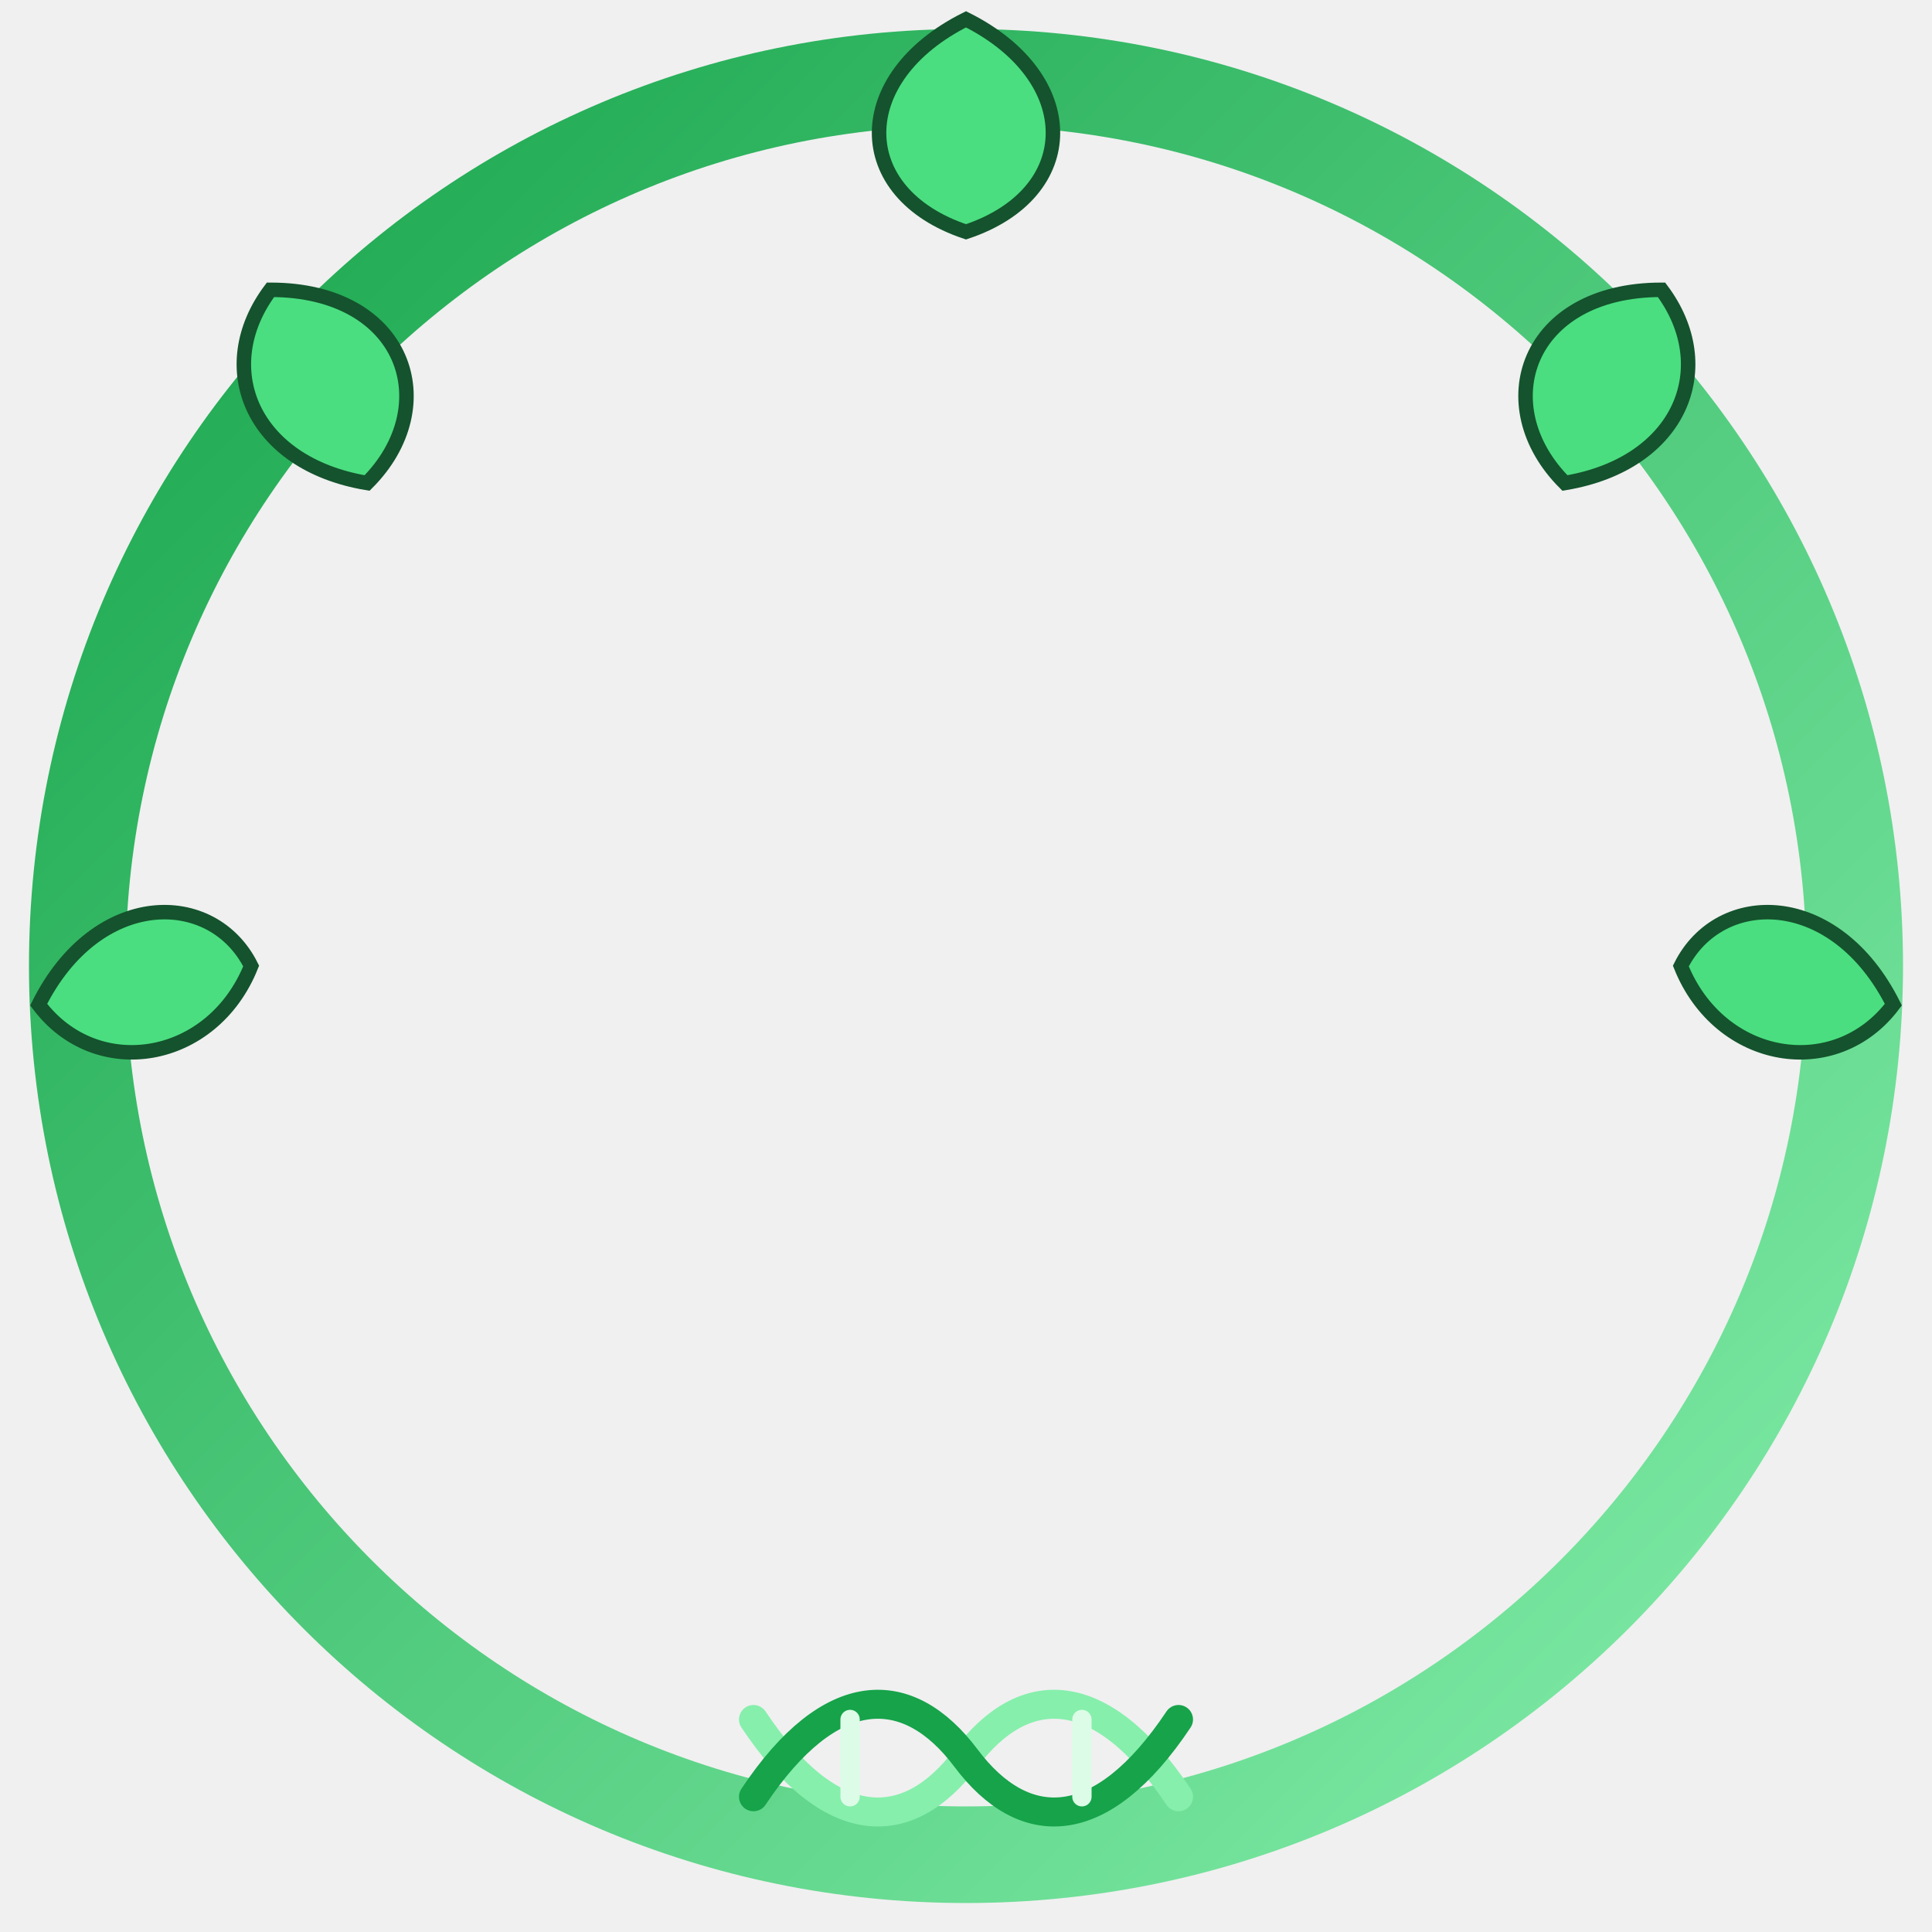
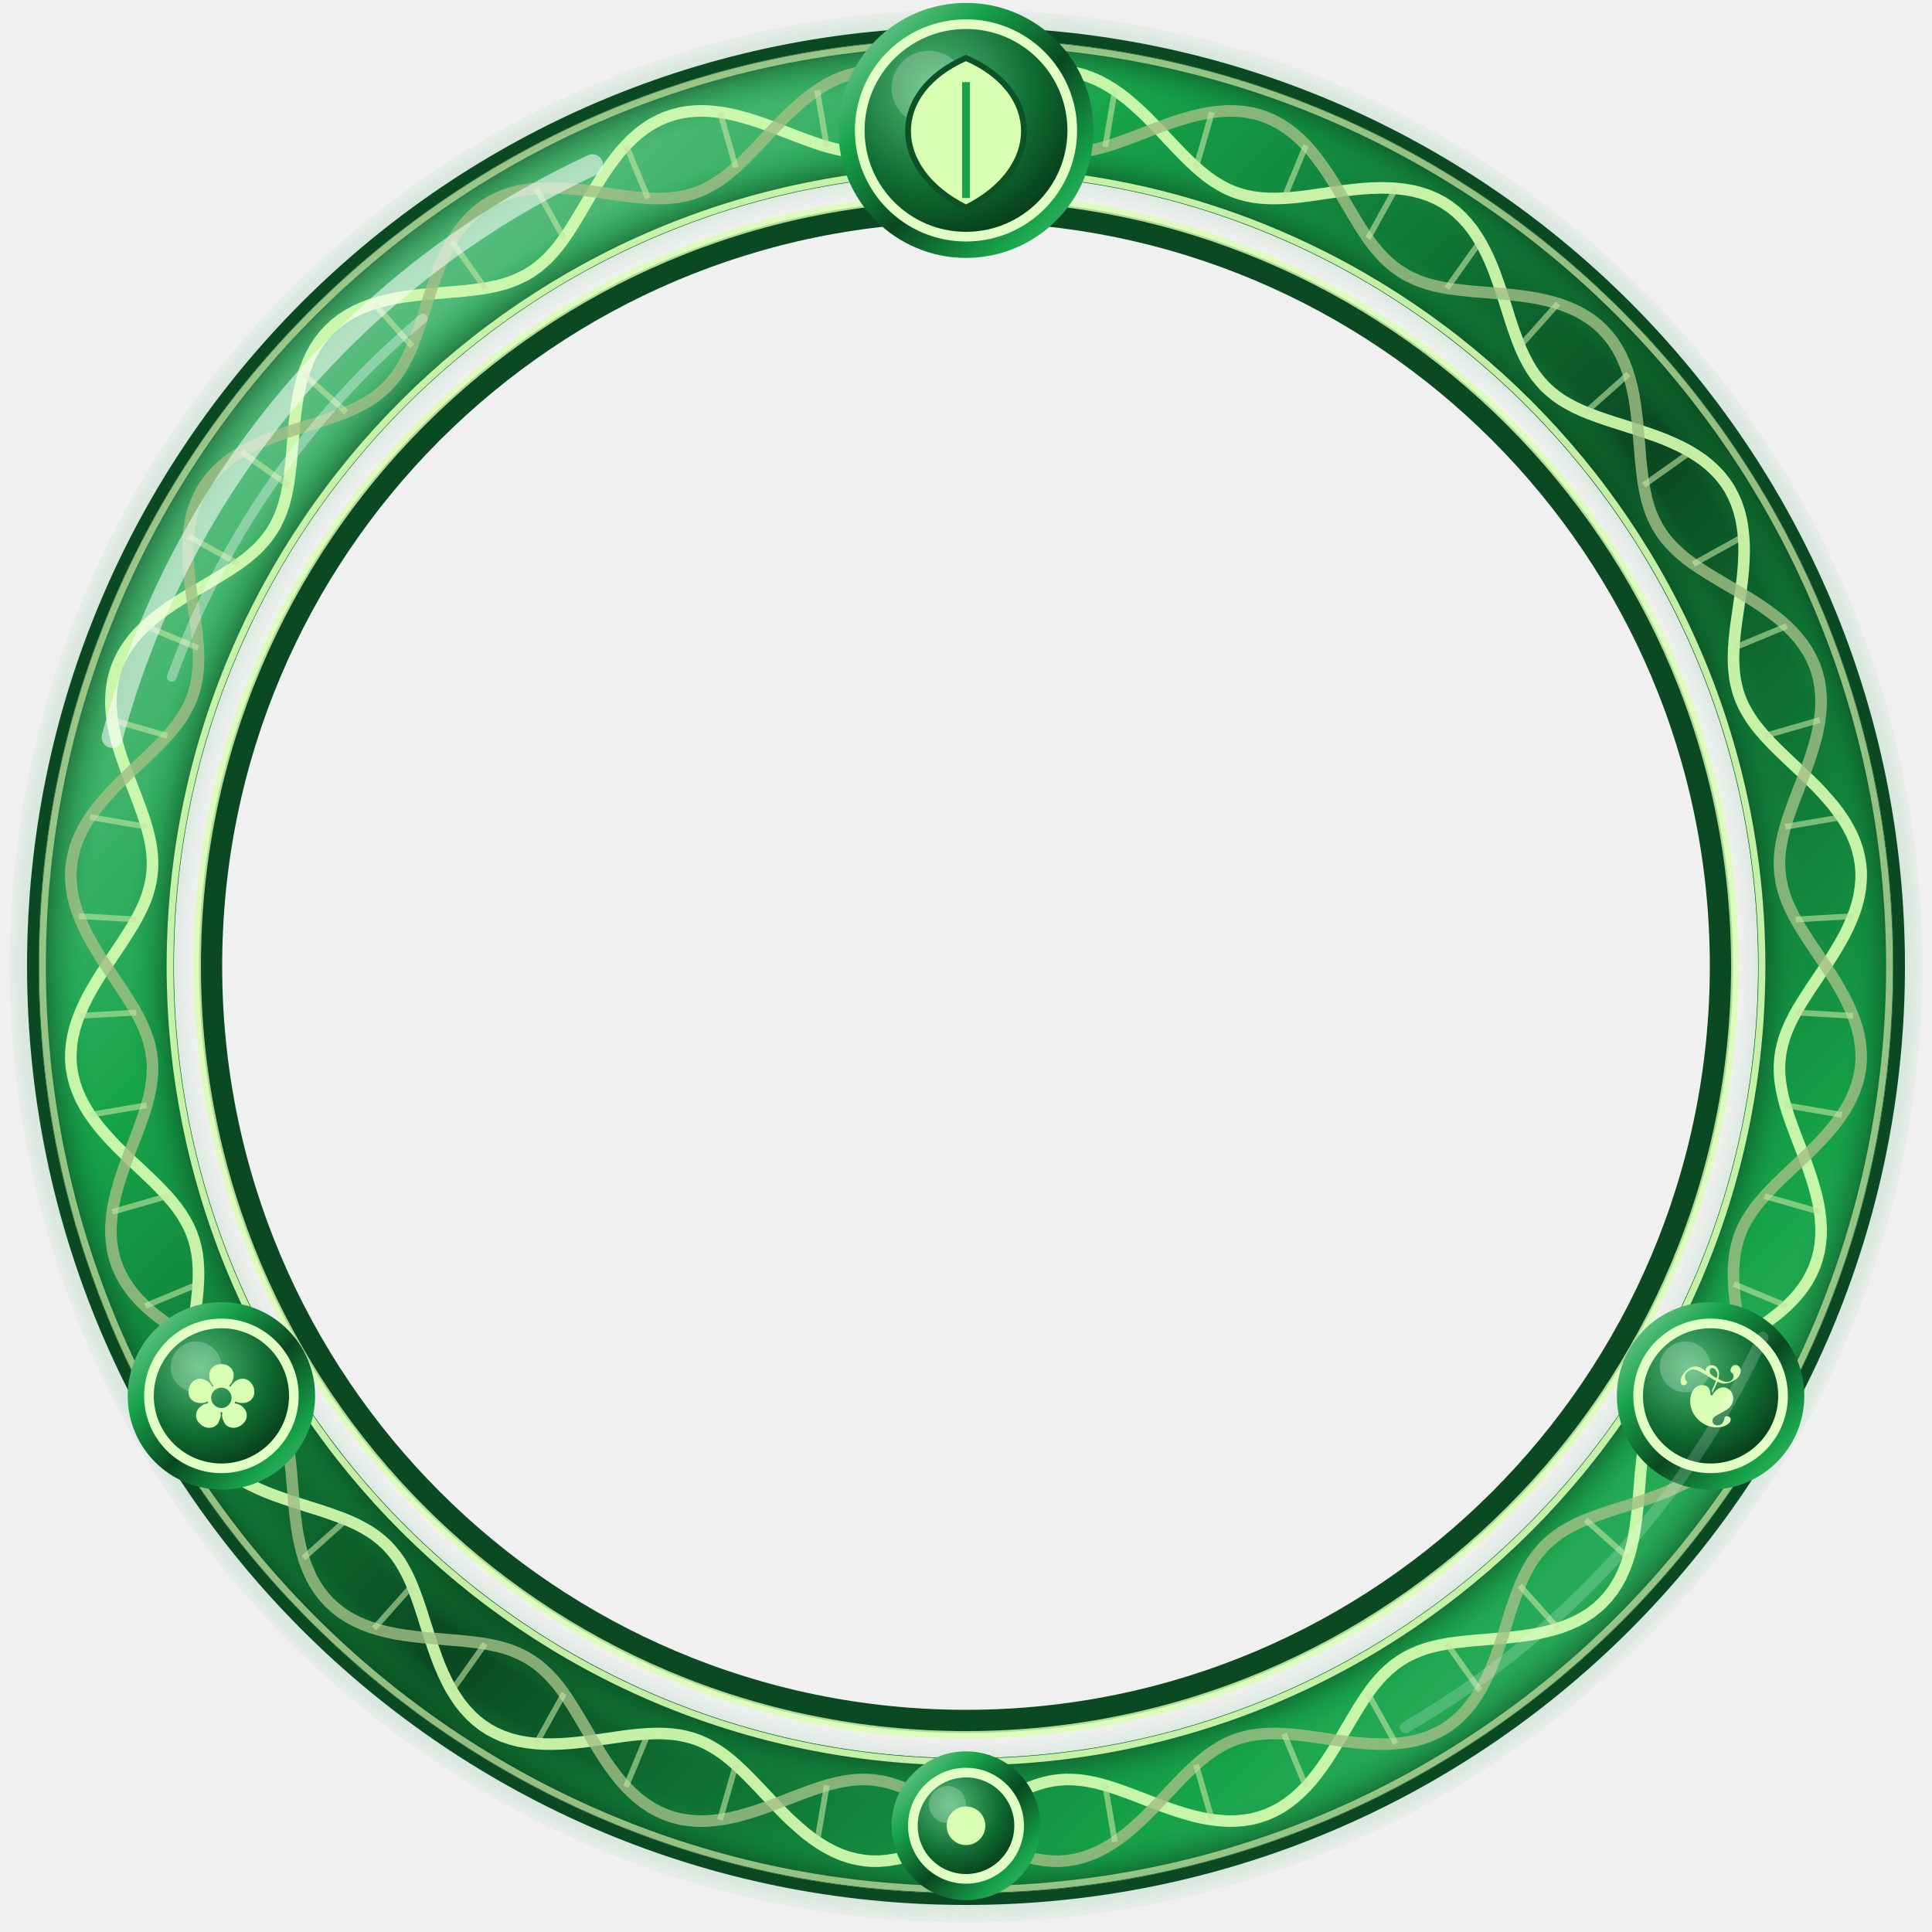
<svg xmlns="http://www.w3.org/2000/svg" viewBox="0 0 200 200" width="200" height="200">
  <defs>
-     <linearGradient id="anilloVitalia" x1="0%" y1="0%" x2="100%" y2="100%">
-       <stop offset="0%" stop-color="#16A34A" />
-       <stop offset="100%" stop-color="#86EFAC" />
+     <linearGradient id="m-vitalia-metal" x1="0" y1="0" x2="1" y2="1">
+       <stop offset="0" stop-color="#96d6ae" />
+       <stop offset="0.3" stop-color="#16A34A" />
+       <stop offset="0.55" stop-color="#0a4921" />
+       <stop offset="0.8" stop-color="#16A34A" />
+       <stop offset="1" stop-color="#5cbf80" />
    </linearGradient>
+     <radialGradient id="m-vitalia-bisel" gradientUnits="userSpaceOnUse" cx="100" cy="100" r="100">
+       <stop offset="0.82" stop-color="#0a4921" />
+       <stop offset="0.87" stop-color="#16A34A" stop-opacity="0" />
+       <stop offset="0.91" stop-color="#16A34A" stop-opacity="0" />
+       <stop offset="0.96" stop-color="#0a4921" />
+     </radialGradient>
+     <radialGradient id="m-vitalia-halo" gradientUnits="userSpaceOnUse" cx="100" cy="100" r="100">
+       <stop offset="0.8" stop-color="#16A34A" stop-opacity="0" />
+       <stop offset="0.9" stop-color="#45b56e" stop-opacity="0.45" />
+       <stop offset="1" stop-color="#16A34A" stop-opacity="0" />
+     </radialGradient>
+     <radialGradient id="m-vitalia-gema" cx="0.35" cy="0.3" r="0.8">
+       <stop offset="0" stop-color="#50ba77" />
+       <stop offset="0.6" stop-color="#0e6a30" />
+       <stop offset="1" stop-color="#073116" />
+     </radialGradient>
  </defs>
-   <circle cx="100" cy="100" r="92" fill="none" stroke="url(#anilloVitalia)" stroke-width="10" />
-   <g fill="#4ADE80" stroke="#14532D" stroke-width="1.5">
-     <path d="M100 2 C112 8 112 20 100 24 C88 20 88 8 100 2 Z" />
-     <path d="M28 30 C42 30 46 42 38 50 C26 48 22 38 28 30 Z" />
-     <path d="M172 30 C158 30 154 42 162 50 C174 48 178 38 172 30 Z" />
-     <path d="M4 104 C10 92 22 92 26 100 C22 110 10 112 4 104 Z" />
-     <path d="M196 104 C190 92 178 92 174 100 C178 110 190 112 196 104 Z" />
+   <circle cx="100" cy="100" r="99" fill="url(#m-vitalia-halo)" />
+   <circle cx="100" cy="100" r="78.2" fill="none" stroke="#0a4921" stroke-width="2.4" />
+   <circle cx="100" cy="100" r="79.6" fill="none" stroke="#D9FFB3" stroke-width="0.8" opacity="0.8" />
+   <circle cx="100" cy="100" r="89" fill="none" stroke="url(#m-vitalia-metal)" stroke-width="14" />
+   <circle cx="100" cy="100" r="89" fill="none" stroke="url(#m-vitalia-bisel)" stroke-width="14" opacity="0.7" />
+   <circle cx="100" cy="100" r="82.4" fill="none" stroke="#D9FFB3" stroke-width="0.7" opacity="0.9" />
+   <circle cx="100" cy="100" r="95.6" fill="none" stroke="#b8d998" stroke-width="0.7" opacity="0.8" />
+   <circle cx="100" cy="100" r="96.6" fill="none" stroke="#0a4921" stroke-width="1.2" />
+   <path d="M100 11 L100.78 10.49 L101.57 10 L102.37 9.53 L103.17 9.08 L103.99 8.68 L104.8 8.32 L105.63 8 L106.45 7.74 L107.28 7.54 L108.1 7.41 L108.92 7.34 L109.74 7.33 L110.55 7.4 L111.35 7.54 L112.15 7.74 L112.93 8.01 L113.7 8.34 L114.45 8.74 L115.2 9.19 L115.92 9.69 L116.64 10.24 L117.33 10.83 L118.02 11.45 L118.69 12.09 L119.34 12.75 L119.99 13.42 L120.62 14.1 L121.25 14.77 L121.87 15.42 L122.49 16.06 L123.11 16.67 L123.73 17.25 L124.35 17.79 L124.98 18.3 L125.62 18.75 L126.27 19.15 L126.93 19.51 L127.61 19.81 L128.31 20.06 L129.03 20.25 L129.76 20.4 L130.52 20.49 L131.3 20.54 L132.1 20.55 L132.92 20.52 L133.76 20.46 L134.63 20.37 L135.5 20.26 L136.4 20.13 L137.3 20 L138.22 19.87 L139.14 19.74 L140.07 19.63 L140.99 19.54 L141.92 19.48 L142.83 19.45 L143.73 19.46 L144.61 19.52 L145.48 19.62 L146.32 19.77 L147.13 19.98 L147.92 20.25 L148.67 20.58 L149.39 20.96 L150.07 21.41 L150.71 21.91 L151.31 22.47 L151.88 23.09 L152.41 23.75 L152.89 24.46 L153.35 25.21 L153.76 26 L154.15 26.82 L154.51 27.66 L154.84 28.53 L155.15 29.41 L155.45 30.29 L155.73 31.18 L156.01 32.05 L156.28 32.92 L156.56 33.77 L156.85 34.6 L157.15 35.41 L157.46 36.18 L157.8 36.92 L158.17 37.62 L158.56 38.29 L158.99 38.91 L159.46 39.49 L159.96 40.04 L160.51 40.54 L161.09 41.01 L161.71 41.44 L162.38 41.83 L163.08 42.2 L163.82 42.54 L164.59 42.85 L165.4 43.15 L166.23 43.44 L167.08 43.72 L167.95 43.99 L168.82 44.27 L169.71 44.55 L170.59 44.85 L171.47 45.16 L172.34 45.49 L173.18 45.85 L174 46.24 L174.79 46.65 L175.54 47.11 L176.25 47.59 L176.91 48.12 L177.53 48.69 L178.09 49.29 L178.59 49.93 L179.04 50.61 L179.42 51.33 L179.75 52.08 L180.02 52.87 L180.23 53.68 L180.38 54.52 L180.48 55.39 L180.54 56.27 L180.55 57.17 L180.52 58.08 L180.46 59.01 L180.37 59.93 L180.26 60.86 L180.13 61.78 L180 62.7 L179.87 63.6 L179.74 64.5 L179.63 65.37 L179.54 66.24 L179.48 67.08 L179.45 67.9 L179.46 68.7 L179.51 69.48 L179.6 70.24 L179.75 70.97 L179.94 71.69 L180.19 72.39 L180.49 73.07 L180.85 73.73 L181.25 74.38 L181.7 75.02 L182.21 75.65 L182.75 76.27 L183.33 76.89 L183.94 77.51 L184.58 78.13 L185.23 78.75 L185.9 79.38 L186.58 80.01 L187.25 80.66 L187.91 81.31 L188.55 81.98 L189.17 82.67 L189.76 83.36 L190.31 84.08 L190.81 84.8 L191.26 85.55 L191.66 86.3 L191.99 87.07 L192.26 87.85 L192.46 88.65 L192.6 89.45 L192.67 90.26 L192.66 91.08 L192.59 91.9 L192.46 92.72 L192.26 93.55 L192 94.37 L191.68 95.2 L191.32 96.01 L190.92 96.83 L190.47 97.63 L190 98.43 L189.51 99.22 L189 100 L188.48 100.77 L187.97 101.54 L187.46 102.29 L186.98 103.04 L186.51 103.78 L186.07 104.51 L185.67 105.24 L185.31 105.97 L184.99 106.69 L184.73 107.41 L184.52 108.14 L184.36 108.87 L184.26 109.6 L184.21 110.34 L184.22 111.09 L184.28 111.84 L184.39 112.61 L184.55 113.39 L184.75 114.18 L184.99 114.99 L185.26 115.8 L185.56 116.63 L185.87 117.47 L186.2 118.32 L186.53 119.18 L186.86 120.05 L187.18 120.93 L187.48 121.81 L187.75 122.69 L188 123.58 L188.2 124.46 L188.36 125.34 L188.46 126.2 L188.52 127.06 L188.51 127.91 L188.44 128.74 L188.31 129.55 L188.11 130.34 L187.85 131.11 L187.52 131.85 L187.13 132.58 L186.67 133.27 L186.16 133.94 L185.59 134.58 L184.97 135.2 L184.31 135.79 L183.6 136.35 L182.87 136.89 L182.1 137.42 L181.32 137.92 L180.53 138.41 L179.73 138.89 L178.93 139.35 L178.14 139.82 L177.37 140.28 L176.62 140.74 L175.89 141.21 L175.2 141.68 L174.54 142.17 L173.93 142.68 L173.35 143.21 L172.83 143.76 L172.35 144.33 L171.92 144.94 L171.53 145.57 L171.2 146.24 L170.9 146.93 L170.65 147.66 L170.44 148.42 L170.27 149.2 L170.12 150.02 L170.01 150.86 L169.91 151.73 L169.82 152.61 L169.75 153.52 L169.67 154.43 L169.59 155.36 L169.51 156.29 L169.4 157.21 L169.28 158.13 L169.13 159.04 L168.94 159.93 L168.72 160.8 L168.46 161.64 L168.15 162.45 L167.8 163.23 L167.4 163.96 L166.95 164.66 L166.45 165.3 L165.9 165.9 L165.3 166.45 L164.66 166.95 L163.96 167.4 L163.23 167.8 L162.45 168.15 L161.64 168.46 L160.8 168.72 L159.93 168.94 L159.04 169.13 L158.13 169.28 L157.21 169.4 L156.29 169.51 L155.36 169.59 L154.43 169.67 L153.52 169.75 L152.61 169.82 L151.73 169.91 L150.86 170.01 L150.02 170.12 L149.2 170.27 L148.42 170.44 L147.66 170.65 L146.93 170.9 L146.24 171.2 L145.57 171.53 L144.94 171.92 L144.33 172.35 L143.76 172.83 L143.21 173.35 L142.68 173.93 L142.17 174.54 L141.68 175.2 L141.21 175.89 L140.74 176.62 L140.28 177.37 L139.82 178.14 L139.35 178.93 L138.89 179.73 L138.41 180.53 L137.92 181.32 L137.42 182.1 L136.89 182.87 L136.35 183.6 L135.79 184.31 L135.2 184.97 L134.58 185.59 L133.94 186.16 L133.27 186.67 L132.58 187.13 L131.85 187.52 L131.11 187.85 L130.34 188.11 L129.55 188.31 L128.74 188.44 L127.91 188.51 L127.06 188.52 L126.2 188.46 L125.34 188.36 L124.46 188.2 L123.58 188 L122.69 187.75 L121.81 187.48 L120.93 187.18 L120.05 186.86 L119.18 186.53 L118.32 186.2 L117.47 185.87 L116.63 185.56 L115.8 185.26 L114.99 184.99 L114.18 184.75 L113.39 184.55 L112.61 184.39 L111.84 184.28 L111.09 184.22 L110.34 184.21 L109.6 184.26 L108.87 184.36 L108.14 184.52 L107.41 184.73 L106.69 184.99 L105.97 185.31 L105.24 185.67 L104.51 186.07 L103.78 186.51 L103.04 186.98 L102.29 187.46 L101.54 187.97 L100.77 188.48 L100 189 L99.22 189.51 L98.43 190 L97.63 190.47 L96.83 190.92 L96.01 191.32 L95.2 191.68 L94.37 192 L93.55 192.26 L92.72 192.46 L91.9 192.59 L91.08 192.66 L90.26 192.67 L89.45 192.6 L88.65 192.46 L87.85 192.26 L87.07 191.99 L86.3 191.66 L85.55 191.26 L84.8 190.81 L84.08 190.31 L83.36 189.76 L82.67 189.17 L81.98 188.55 L81.31 187.91 L80.66 187.25 L80.01 186.58 L79.38 185.9 L78.75 185.23 L78.13 184.58 L77.51 183.94 L76.89 183.33 L76.27 182.75 L75.65 182.21 L75.02 181.7 L74.38 181.25 L73.73 180.85 L73.07 180.49 L72.39 180.19 L71.69 179.94 L70.97 179.75 L70.24 179.6 L69.48 179.51 L68.7 179.46 L67.9 179.45 L67.08 179.48 L66.24 179.54 L65.37 179.63 L64.5 179.74 L63.6 179.87 L62.7 180 L61.78 180.13 L60.86 180.26 L59.93 180.37 L59.01 180.46 L58.08 180.52 L57.17 180.55 L56.27 180.54 L55.39 180.48 L54.52 180.38 L53.68 180.23 L52.87 180.02 L52.08 179.75 L51.33 179.42 L50.61 179.04 L49.93 178.59 L49.29 178.09 L48.69 177.53 L48.12 176.91 L47.59 176.25 L47.11 175.54 L46.65 174.79 L46.24 174 L45.85 173.18 L45.49 172.34 L45.16 171.47 L44.85 170.59 L44.55 169.71 L44.27 168.82 L43.99 167.95 L43.72 167.08 L43.44 166.23 L43.15 165.4 L42.85 164.59 L42.54 163.82 L42.2 163.08 L41.83 162.38 L41.44 161.71 L41.01 161.09 L40.54 160.51 L40.04 159.96 L39.49 159.46 L38.91 158.99 L38.29 158.56 L37.62 158.17 L36.92 157.8 L36.18 157.46 L35.41 157.15 L34.6 156.85 L33.77 156.56 L32.92 156.28 L32.05 156.01 L31.18 155.73 L30.29 155.45 L29.41 155.15 L28.53 154.84 L27.66 154.51 L26.82 154.15 L26 153.76 L25.21 153.35 L24.46 152.89 L23.75 152.41 L23.09 151.88 L22.47 151.31 L21.91 150.71 L21.41 150.07 L20.96 149.39 L20.58 148.67 L20.25 147.92 L19.98 147.13 L19.77 146.32 L19.62 145.48 L19.52 144.61 L19.46 143.73 L19.45 142.83 L19.48 141.92 L19.54 140.99 L19.63 140.07 L19.74 139.14 L19.87 138.22 L20 137.3 L20.13 136.4 L20.26 135.5 L20.37 134.63 L20.46 133.76 L20.52 132.92 L20.55 132.1 L20.54 131.3 L20.49 130.52 L20.4 129.76 L20.25 129.03 L20.06 128.31 L19.81 127.61 L19.51 126.93 L19.15 126.27 L18.75 125.62 L18.3 124.98 L17.79 124.35 L17.25 123.73 L16.67 123.11 L16.06 122.49 L15.42 121.87 L14.77 121.25 L14.1 120.62 L13.42 119.99 L12.75 119.34 L12.09 118.69 L11.45 118.02 L10.83 117.33 L10.24 116.64 L9.69 115.92 L9.19 115.2 L8.74 114.45 L8.34 113.7 L8.01 112.93 L7.74 112.15 L7.54 111.35 L7.4 110.55 L7.33 109.74 L7.34 108.92 L7.41 108.1 L7.54 107.28 L7.74 106.45 L8 105.63 L8.32 104.8 L8.68 103.99 L9.08 103.17 L9.53 102.37 L10 101.57 L10.49 100.78 L11 100 L11.52 99.23 L12.03 98.46 L12.54 97.71 L13.02 96.96 L13.49 96.22 L13.93 95.49 L14.33 94.76 L14.69 94.03 L15.01 93.31 L15.27 92.59 L15.48 91.86 L15.64 91.13 L15.74 90.4 L15.79 89.66 L15.78 88.91 L15.72 88.16 L15.61 87.39 L15.45 86.61 L15.25 85.82 L15.01 85.01 L14.74 84.2 L14.44 83.37 L14.13 82.53 L13.8 81.68 L13.47 80.82 L13.14 79.95 L12.82 79.07 L12.52 78.19 L12.25 77.31 L12 76.42 L11.8 75.54 L11.64 74.66 L11.54 73.8 L11.48 72.94 L11.49 72.09 L11.56 71.26 L11.69 70.45 L11.89 69.66 L12.15 68.89 L12.48 68.15 L12.87 67.42 L13.33 66.73 L13.84 66.06 L14.41 65.42 L15.03 64.8 L15.69 64.21 L16.4 63.65 L17.13 63.11 L17.9 62.58 L18.68 62.08 L19.47 61.59 L20.27 61.11 L21.07 60.65 L21.86 60.18 L22.63 59.72 L23.38 59.26 L24.11 58.79 L24.8 58.32 L25.46 57.83 L26.07 57.32 L26.65 56.79 L27.17 56.24 L27.65 55.67 L28.08 55.06 L28.47 54.43 L28.8 53.76 L29.1 53.07 L29.35 52.34 L29.56 51.58 L29.73 50.8 L29.88 49.98 L29.99 49.14 L30.09 48.27 L30.18 47.39 L30.25 46.48 L30.33 45.57 L30.41 44.64 L30.49 43.71 L30.6 42.79 L30.72 41.87 L30.87 40.96 L31.06 40.07 L31.28 39.2 L31.54 38.36 L31.85 37.55 L32.2 36.77 L32.6 36.04 L33.05 35.34 L33.55 34.7 L34.1 34.1 L34.7 33.55 L35.34 33.05 L36.04 32.6 L36.77 32.2 L37.55 31.85 L38.36 31.54 L39.2 31.28 L40.07 31.06 L40.96 30.87 L41.87 30.72 L42.79 30.6 L43.71 30.49 L44.64 30.41 L45.57 30.33 L46.48 30.25 L47.39 30.18 L48.27 30.09 L49.14 29.99 L49.98 29.88 L50.8 29.73 L51.58 29.56 L52.34 29.35 L53.07 29.1 L53.76 28.8 L54.43 28.47 L55.06 28.08 L55.67 27.65 L56.24 27.17 L56.79 26.65 L57.32 26.07 L57.83 25.46 L58.32 24.8 L58.79 24.11 L59.26 23.38 L59.72 22.63 L60.18 21.86 L60.65 21.07 L61.11 20.27 L61.59 19.47 L62.08 18.68 L62.58 17.9 L63.11 17.13 L63.65 16.4 L64.21 15.69 L64.8 15.03 L65.42 14.41 L66.06 13.84 L66.73 13.33 L67.42 12.87 L68.15 12.48 L68.89 12.15 L69.66 11.89 L70.45 11.69 L71.26 11.56 L72.09 11.49 L72.94 11.48 L73.8 11.54 L74.66 11.64 L75.54 11.8 L76.42 12 L77.31 12.25 L78.19 12.52 L79.07 12.82 L79.95 13.14 L80.82 13.47 L81.68 13.8 L82.53 14.13 L83.37 14.44 L84.2 14.74 L85.01 15.01 L85.82 15.25 L86.61 15.45 L87.39 15.61 L88.16 15.72 L88.91 15.78 L89.66 15.79 L90.4 15.74 L91.13 15.64 L91.86 15.48 L92.59 15.27 L93.31 15.01 L94.03 14.69 L94.76 14.33 L95.49 13.93 L96.22 13.49 L96.96 13.02 L97.71 12.54 L98.46 12.03 L99.23 11.52 L100 11" fill="none" stroke="#D9FFB3" stroke-width="1.2" opacity="0.9" />
+   <path d="M100 11 L100.77 11.52 L101.54 12.03 L102.29 12.54 L103.04 13.02 L103.78 13.49 L104.51 13.93 L105.24 14.33 L105.97 14.69 L106.69 15.01 L107.41 15.27 L108.14 15.48 L108.87 15.64 L109.6 15.74 L110.34 15.79 L111.09 15.78 L111.84 15.72 L112.61 15.61 L113.39 15.45 L114.18 15.25 L114.99 15.01 L115.8 14.74 L116.63 14.44 L117.47 14.13 L118.32 13.8 L119.18 13.47 L120.05 13.14 L120.93 12.82 L121.81 12.52 L122.69 12.25 L123.58 12 L124.46 11.8 L125.34 11.64 L126.2 11.54 L127.06 11.48 L127.91 11.49 L128.74 11.56 L129.55 11.69 L130.34 11.89 L131.11 12.15 L131.85 12.48 L132.58 12.87 L133.27 13.33 L133.94 13.84 L134.58 14.41 L135.2 15.03 L135.79 15.69 L136.35 16.4 L136.89 17.13 L137.42 17.9 L137.92 18.68 L138.41 19.47 L138.89 20.27 L139.35 21.07 L139.82 21.86 L140.28 22.63 L140.74 23.38 L141.21 24.11 L141.68 24.8 L142.17 25.46 L142.68 26.07 L143.21 26.65 L143.76 27.17 L144.33 27.65 L144.94 28.08 L145.57 28.47 L146.24 28.8 L146.93 29.1 L147.66 29.35 L148.42 29.56 L149.2 29.73 L150.02 29.88 L150.86 29.99 L151.73 30.09 L152.61 30.18 L153.52 30.25 L154.43 30.33 L155.36 30.41 L156.29 30.49 L157.21 30.6 L158.13 30.72 L159.04 30.87 L159.93 31.06 L160.8 31.28 L161.64 31.54 L162.45 31.85 L163.23 32.2 L163.96 32.6 L164.66 33.05 L165.3 33.55 L165.9 34.1 L166.45 34.7 L166.95 35.34 L167.4 36.04 L167.8 36.77 L168.15 37.55 L168.46 38.36 L168.72 39.2 L168.94 40.07 L169.13 40.96 L169.28 41.87 L169.4 42.79 L169.51 43.71 L169.59 44.64 L169.67 45.57 L169.75 46.48 L169.82 47.39 L169.91 48.27 L170.01 49.14 L170.12 49.98 L170.27 50.8 L170.44 51.58 L170.65 52.34 L170.9 53.07 L171.2 53.76 L171.53 54.43 L171.92 55.06 L172.35 55.67 L172.83 56.24 L173.35 56.79 L173.93 57.32 L174.54 57.83 L175.2 58.32 L175.89 58.79 L176.62 59.26 L177.37 59.72 L178.14 60.18 L178.93 60.65 L179.73 61.11 L180.53 61.59 L181.32 62.08 L182.1 62.58 L182.87 63.11 L183.6 63.65 L184.31 64.21 L184.97 64.8 L185.59 65.42 L186.16 66.06 L186.67 66.73 L187.13 67.42 L187.52 68.15 L187.85 68.89 L188.11 69.66 L188.31 70.45 L188.44 71.26 L188.51 72.09 L188.52 72.94 L188.46 73.8 L188.36 74.66 L188.2 75.54 L188 76.42 L187.75 77.31 L187.48 78.19 L187.18 79.07 L186.86 79.95 L186.53 80.82 L186.2 81.68 L185.87 82.53 L185.56 83.37 L185.26 84.2 L184.99 85.01 L184.75 85.82 L184.55 86.61 L184.39 87.39 L184.28 88.16 L184.22 88.91 L184.21 89.66 L184.26 90.4 L184.36 91.13 L184.52 91.86 L184.73 92.59 L184.99 93.31 L185.31 94.03 L185.67 94.76 L186.07 95.49 L186.51 96.22 L186.98 96.96 L187.46 97.71 L187.97 98.46 L188.48 99.23 L189 100 L189.51 100.78 L190 101.57 L190.47 102.37 L190.92 103.17 L191.32 103.99 L191.68 104.8 L192 105.63 L192.26 106.45 L192.46 107.28 L192.59 108.1 L192.66 108.92 L192.67 109.74 L192.6 110.55 L192.46 111.35 L192.26 112.15 L191.99 112.93 L191.66 113.7 L191.26 114.45 L190.81 115.2 L190.31 115.92 L189.76 116.64 L189.17 117.33 L188.55 118.02 L187.91 118.69 L187.25 119.34 L186.58 119.99 L185.9 120.62 L185.23 121.25 L184.58 121.87 L183.94 122.49 L183.33 123.11 L182.75 123.73 L182.21 124.35 L181.7 124.98 L181.25 125.62 L180.85 126.27 L180.49 126.93 L180.19 127.61 L179.94 128.31 L179.75 129.03 L179.6 129.76 L179.51 130.52 L179.46 131.3 L179.45 132.1 L179.48 132.92 L179.54 133.76 L179.63 134.63 L179.74 135.5 L179.87 136.4 L180 137.3 L180.13 138.22 L180.26 139.14 L180.37 140.07 L180.46 140.99 L180.52 141.92 L180.55 142.83 L180.54 143.73 L180.48 144.61 L180.38 145.48 L180.23 146.32 L180.02 147.13 L179.75 147.92 L179.42 148.67 L179.04 149.39 L178.59 150.07 L178.09 150.71 L177.53 151.31 L176.91 151.88 L176.25 152.41 L175.54 152.89 L174.79 153.35 L174 153.76 L173.18 154.15 L172.34 154.51 L171.47 154.84 L170.59 155.15 L169.71 155.45 L168.82 155.73 L167.95 156.01 L167.08 156.28 L166.23 156.56 L165.4 156.85 L164.59 157.15 L163.82 157.46 L163.08 157.8 L162.38 158.17 L161.71 158.56 L161.09 158.99 L160.51 159.46 L159.96 159.96 L159.46 160.51 L158.99 161.09 L158.56 161.71 L158.17 162.38 L157.8 163.08 L157.46 163.82 L157.15 164.59 L156.85 165.4 L156.56 166.23 L156.28 167.08 L156.01 167.95 L155.73 168.82 L155.45 169.71 L155.15 170.59 L154.84 171.47 L154.51 172.34 L154.15 173.18 L153.76 174 L153.35 174.79 L152.89 175.54 L152.41 176.25 L151.88 176.91 L151.31 177.53 L150.71 178.09 L150.07 178.59 L149.39 179.04 L148.67 179.42 L147.92 179.75 L147.13 180.02 L146.32 180.23 L145.48 180.38 L144.61 180.48 L143.73 180.54 L142.83 180.55 L141.92 180.52 L140.99 180.46 L140.07 180.37 L139.14 180.26 L138.22 180.13 L137.3 180 L136.4 179.87 L135.5 179.74 L134.63 179.63 L133.76 179.54 L132.92 179.48 L132.1 179.45 L131.3 179.46 L130.52 179.51 L129.76 179.6 L129.03 179.75 L128.31 179.94 L127.61 180.19 L126.93 180.49 L126.27 180.85 L125.62 181.25 L124.98 181.7 L124.35 182.21 L123.73 182.75 L123.11 183.33 L122.49 183.94 L121.87 184.58 L121.25 185.23 L120.62 185.9 L119.99 186.58 L119.34 187.25 L118.69 187.91 L118.02 188.55 L117.33 189.17 L116.64 189.76 L115.92 190.31 L115.2 190.81 L114.45 191.26 L113.7 191.66 L112.93 191.99 L112.15 192.26 L111.35 192.46 L110.55 192.6 L109.74 192.67 L108.92 192.66 L108.1 192.59 L107.28 192.46 L106.45 192.26 L105.63 192 L104.8 191.68 L103.99 191.32 L103.17 190.92 L102.37 190.47 L101.57 190 L100.78 189.51 L100 189 L99.23 188.48 L98.46 187.97 L97.71 187.46 L96.96 186.98 L96.22 186.51 L95.49 186.07 L94.76 185.67 L94.03 185.31 L93.31 184.99 L92.59 184.73 L91.86 184.52 L91.13 184.36 L90.4 184.26 L89.66 184.21 L88.91 184.22 L88.16 184.28 L87.39 184.39 L86.61 184.55 L85.82 184.75 L85.01 184.99 L84.2 185.26 L83.37 185.56 L82.53 185.87 L81.68 186.2 L80.82 186.53 L79.95 186.86 L79.07 187.18 L78.19 187.48 L77.31 187.75 L76.42 188 L75.54 188.2 L74.66 188.36 L73.8 188.46 L72.94 188.52 L72.09 188.51 L71.26 188.44 L70.45 188.31 L69.66 188.11 L68.89 187.85 L68.15 187.52 L67.42 187.13 L66.73 186.67 L66.06 186.16 L65.42 185.59 L64.8 184.97 L64.21 184.31 L63.65 183.6 L63.11 182.87 L62.58 182.1 L62.08 181.32 L61.59 180.53 L61.11 179.73 L60.65 178.93 L60.18 178.14 L59.72 177.37 L59.26 176.62 L58.79 175.89 L58.32 175.2 L57.83 174.54 L57.32 173.93 L56.79 173.35 L56.24 172.83 L55.67 172.35 L55.06 171.92 L54.43 171.53 L53.76 171.2 L53.07 170.9 L52.34 170.65 L51.58 170.44 L50.8 170.27 L49.98 170.12 L49.14 170.01 L48.27 169.91 L47.39 169.82 L46.48 169.75 L45.57 169.67 L44.64 169.59 L43.71 169.51 L42.79 169.4 L41.87 169.28 L40.96 169.13 L40.07 168.94 L39.2 168.72 L38.36 168.46 L37.55 168.15 L36.77 167.8 L36.04 167.4 L35.34 166.95 L34.7 166.45 L34.1 165.9 L33.55 165.3 L33.05 164.66 L32.6 163.96 L32.2 163.23 L31.85 162.45 L31.54 161.64 L31.28 160.8 L31.06 159.93 L30.87 159.04 L30.72 158.13 L30.6 157.21 L30.49 156.29 L30.41 155.36 L30.33 154.43 L30.25 153.52 L30.18 152.61 L30.09 151.73 L29.99 150.86 L29.88 150.02 L29.73 149.2 L29.56 148.42 L29.35 147.66 L29.1 146.93 L28.8 146.24 L28.47 145.57 L28.08 144.94 L27.65 144.33 L27.17 143.76 L26.65 143.21 L26.07 142.68 L25.46 142.17 L24.8 141.68 L24.11 141.21 L23.38 140.74 L22.63 140.28 L21.86 139.82 L21.07 139.35 L20.27 138.89 L19.47 138.41 L18.68 137.92 L17.9 137.42 L17.13 136.89 L16.4 136.35 L15.69 135.79 L15.03 135.2 L14.41 134.58 L13.84 133.94 L13.33 133.27 L12.87 132.58 L12.48 131.85 L12.15 131.11 L11.89 130.34 L11.69 129.55 L11.56 128.74 L11.49 127.91 L11.48 127.06 L11.54 126.2 L11.64 125.34 L11.8 124.46 L12 123.58 L12.25 122.69 L12.52 121.81 L12.82 120.93 L13.14 120.05 L13.47 119.18 L13.8 118.32 L14.13 117.47 L14.44 116.63 L14.74 115.8 L15.01 114.99 L15.25 114.18 L15.45 113.39 L15.61 112.61 L15.72 111.84 L15.78 111.09 L15.79 110.34 L15.74 109.6 L15.64 108.87 L15.48 108.14 L15.27 107.41 L15.01 106.69 L14.69 105.97 L14.33 105.24 L13.93 104.51 L13.49 103.78 L13.02 103.04 L12.54 102.29 L12.03 101.54 L11.52 100.77 L11 100 L10.49 99.22 L10 98.43 L9.53 97.63 L9.08 96.83 L8.68 96.01 L8.32 95.2 L8 94.37 L7.74 93.55 L7.54 92.72 L7.41 91.9 L7.34 91.08 L7.33 90.26 L7.4 89.45 L7.54 88.65 L7.74 87.85 L8.01 87.07 L8.34 86.3 L8.74 85.55 L9.19 84.8 L9.69 84.08 L10.24 83.36 L10.83 82.67 L11.45 81.98 L12.09 81.31 L12.75 80.66 L13.42 80.01 L14.1 79.38 L14.77 78.75 L15.42 78.13 L16.06 77.51 L16.67 76.89 L17.25 76.27 L17.79 75.65 L18.3 75.02 L18.75 74.38 L19.15 73.73 L19.51 73.07 L19.81 72.39 L20.06 71.69 L20.25 70.97 L20.4 70.24 L20.49 69.48 L20.54 68.7 L20.55 67.9 L20.52 67.08 L20.46 66.24 L20.37 65.37 L20.26 64.5 L20.13 63.6 L20 62.7 L19.87 61.78 L19.74 60.86 L19.63 59.93 L19.54 59.01 L19.48 58.08 L19.45 57.17 L19.46 56.27 L19.52 55.39 L19.62 54.52 L19.77 53.68 L19.98 52.87 L20.25 52.08 L20.58 51.33 L20.96 50.61 L21.41 49.93 L21.91 49.29 L22.47 48.69 L23.09 48.12 L23.75 47.59 L24.46 47.11 L25.21 46.65 L26 46.24 L26.82 45.85 L27.66 45.49 L28.53 45.16 L29.41 44.85 L30.29 44.55 L31.18 44.27 L32.05 43.99 L32.92 43.72 L33.77 43.44 L34.6 43.15 L35.41 42.85 L36.18 42.54 L36.92 42.2 L37.62 41.83 L38.29 41.44 L38.91 41.01 L39.49 40.54 L40.04 40.04 L40.54 39.49 L41.01 38.91 L41.44 38.29 L41.83 37.62 L42.2 36.92 L42.54 36.18 L42.85 35.41 L43.15 34.6 L43.44 33.77 L43.72 32.92 L43.99 32.05 L44.27 31.18 L44.55 30.29 L44.85 29.41 L45.16 28.53 L45.49 27.66 L45.85 26.82 L46.24 26 L46.65 25.21 L47.11 24.46 L47.59 23.75 L48.12 23.09 L48.69 22.47 L49.29 21.91 L49.93 21.41 L50.61 20.96 L51.33 20.58 L52.08 20.25 L52.87 19.98 L53.68 19.77 L54.52 19.62 L55.39 19.52 L56.27 19.46 L57.17 19.45 L58.08 19.48 L59.01 19.54 L59.93 19.63 L60.86 19.74 L61.78 19.87 L62.7 20 L63.6 20.13 L64.5 20.26 L65.37 20.37 L66.24 20.46 L67.08 20.52 L67.9 20.55 L68.7 20.54 L69.48 20.49 L70.24 20.4 L70.97 20.25 L71.69 20.06 L72.39 19.81 L73.07 19.51 L73.73 19.15 L74.38 18.75 L75.02 18.3 L75.65 17.79 L76.27 17.25 L76.89 16.67 L77.51 16.06 L78.13 15.42 L78.75 14.77 L79.38 14.1 L80.01 13.42 L80.66 12.75 L81.31 12.09 L81.98 11.45 L82.67 10.83 L83.36 10.24 L84.08 9.69 L84.8 9.19 L85.55 8.74 L86.3 8.34 L87.07 8.01 L87.85 7.74 L88.65 7.54 L89.45 7.4 L90.26 7.33 L91.08 7.34 L91.9 7.41 L92.72 7.54 L93.55 7.74 L94.37 8 L95.2 8.32 L96.01 8.68 L96.83 9.08 L97.63 9.53 L98.43 10 L99.22 10.49 L100 11" fill="none" stroke="#a3bf86" stroke-width="1.2" opacity="0.8" />
+   <line x1="105.16" y1="8.17" x2="104.82" y2="14.11" stroke="#c3e6a1" stroke-width="0.6" opacity="0.6" />
+   <line x1="115.41" y1="9.33" x2="114.41" y2="15.19" stroke="#c3e6a1" stroke-width="0.6" opacity="0.6" />
+   <line x1="123.82" y1="17.33" x2="125.46" y2="11.62" stroke="#c3e6a1" stroke-width="0.6" opacity="0.6" />
+   <line x1="132.92" y1="20.52" x2="135.2" y2="15.03" stroke="#c3e6a1" stroke-width="0.6" opacity="0.6" />
+   <line x1="144.49" y1="19.51" x2="141.61" y2="24.7" stroke="#c3e6a1" stroke-width="0.6" opacity="0.6" />
+   <line x1="153.22" y1="24.99" x2="149.78" y2="29.84" stroke="#c3e6a1" stroke-width="0.6" opacity="0.6" />
+   <line x1="157.33" y1="35.85" x2="161.28" y2="31.42" stroke="#c3e6a1" stroke-width="0.6" opacity="0.6" />
+   <line x1="164.15" y1="42.67" x2="168.58" y2="38.72" stroke="#c3e6a1" stroke-width="0.6" opacity="0.6" />
+   <line x1="175.01" y1="46.78" x2="170.16" y2="50.22" stroke="#c3e6a1" stroke-width="0.6" opacity="0.6" />
+   <line x1="180.49" y1="55.51" x2="175.3" y2="58.39" stroke="#c3e6a1" stroke-width="0.6" opacity="0.6" />
+   <line x1="179.48" y1="67.08" x2="184.97" y2="64.8" stroke="#c3e6a1" stroke-width="0.6" opacity="0.6" />
+   <line x1="182.67" y1="76.18" x2="188.38" y2="74.54" stroke="#c3e6a1" stroke-width="0.6" opacity="0.6" />
+   <line x1="190.67" y1="84.59" x2="184.81" y2="85.59" stroke="#c3e6a1" stroke-width="0.6" opacity="0.6" />
+   <line x1="191.83" y1="94.84" x2="185.89" y2="95.18" stroke="#c3e6a1" stroke-width="0.6" opacity="0.6" />
+   <line x1="185.89" y1="104.82" x2="191.83" y2="105.16" stroke="#c3e6a1" stroke-width="0.6" opacity="0.6" />
+   <line x1="184.81" y1="114.41" x2="190.67" y2="115.41" stroke="#c3e6a1" stroke-width="0.6" opacity="0.6" />
+   <line x1="188.38" y1="125.46" x2="182.67" y2="123.82" stroke="#c3e6a1" stroke-width="0.6" opacity="0.6" />
+   <line x1="184.97" y1="135.2" x2="179.48" y2="132.92" stroke="#c3e6a1" stroke-width="0.6" opacity="0.6" />
+   <line x1="175.3" y1="141.61" x2="180.49" y2="144.49" stroke="#c3e6a1" stroke-width="0.6" opacity="0.6" />
+   <line x1="170.16" y1="149.78" x2="175.01" y2="153.22" stroke="#c3e6a1" stroke-width="0.6" opacity="0.6" />
+   <line x1="168.58" y1="161.28" x2="164.15" y2="157.33" stroke="#c3e6a1" stroke-width="0.6" opacity="0.6" />
+   <line x1="161.28" y1="168.58" x2="157.33" y2="164.15" stroke="#c3e6a1" stroke-width="0.6" opacity="0.6" />
+   <line x1="149.78" y1="170.16" x2="153.22" y2="175.01" stroke="#c3e6a1" stroke-width="0.6" opacity="0.6" />
+   <line x1="141.61" y1="175.3" x2="144.49" y2="180.49" stroke="#c3e6a1" stroke-width="0.6" opacity="0.6" />
+   <line x1="135.2" y1="184.97" x2="132.92" y2="179.48" stroke="#c3e6a1" stroke-width="0.6" opacity="0.6" />
+   <line x1="125.46" y1="188.38" x2="123.82" y2="182.67" stroke="#c3e6a1" stroke-width="0.6" opacity="0.6" />
+   <line x1="114.41" y1="184.81" x2="115.41" y2="190.67" stroke="#c3e6a1" stroke-width="0.6" opacity="0.6" />
+   <line x1="104.82" y1="185.89" x2="105.16" y2="191.83" stroke="#c3e6a1" stroke-width="0.6" opacity="0.6" />
+   <line x1="94.84" y1="191.83" x2="95.18" y2="185.89" stroke="#c3e6a1" stroke-width="0.6" opacity="0.6" />
+   <line x1="84.59" y1="190.67" x2="85.59" y2="184.81" stroke="#c3e6a1" stroke-width="0.6" opacity="0.6" />
+   <line x1="76.18" y1="182.67" x2="74.54" y2="188.38" stroke="#c3e6a1" stroke-width="0.6" opacity="0.6" />
+   <line x1="67.08" y1="179.48" x2="64.8" y2="184.97" stroke="#c3e6a1" stroke-width="0.6" opacity="0.6" />
+   <line x1="55.51" y1="180.49" x2="58.39" y2="175.3" stroke="#c3e6a1" stroke-width="0.6" opacity="0.6" />
+   <line x1="46.78" y1="175.01" x2="50.22" y2="170.16" stroke="#c3e6a1" stroke-width="0.6" opacity="0.6" />
+   <line x1="42.67" y1="164.15" x2="38.72" y2="168.58" stroke="#c3e6a1" stroke-width="0.6" opacity="0.6" />
+   <line x1="35.85" y1="157.33" x2="31.42" y2="161.28" stroke="#c3e6a1" stroke-width="0.6" opacity="0.6" />
+   <line x1="24.99" y1="153.22" x2="29.84" y2="149.78" stroke="#c3e6a1" stroke-width="0.6" opacity="0.6" />
+   <line x1="19.51" y1="144.49" x2="24.7" y2="141.61" stroke="#c3e6a1" stroke-width="0.6" opacity="0.6" />
+   <line x1="20.52" y1="132.92" x2="15.03" y2="135.2" stroke="#c3e6a1" stroke-width="0.6" opacity="0.6" />
+   <line x1="17.33" y1="123.82" x2="11.62" y2="125.46" stroke="#c3e6a1" stroke-width="0.6" opacity="0.6" />
+   <line x1="9.33" y1="115.41" x2="15.19" y2="114.41" stroke="#c3e6a1" stroke-width="0.6" opacity="0.6" />
+   <line x1="8.17" y1="105.16" x2="14.11" y2="104.82" stroke="#c3e6a1" stroke-width="0.6" opacity="0.6" />
+   <line x1="14.11" y1="95.18" x2="8.17" y2="94.84" stroke="#c3e6a1" stroke-width="0.6" opacity="0.6" />
+   <line x1="15.19" y1="85.59" x2="9.33" y2="84.59" stroke="#c3e6a1" stroke-width="0.6" opacity="0.6" />
+   <line x1="11.62" y1="74.54" x2="17.33" y2="76.18" stroke="#c3e6a1" stroke-width="0.6" opacity="0.6" />
+   <line x1="15.03" y1="64.8" x2="20.52" y2="67.08" stroke="#c3e6a1" stroke-width="0.6" opacity="0.6" />
+   <line x1="24.7" y1="58.39" x2="19.51" y2="55.51" stroke="#c3e6a1" stroke-width="0.6" opacity="0.6" />
+   <line x1="29.84" y1="50.22" x2="24.99" y2="46.78" stroke="#c3e6a1" stroke-width="0.6" opacity="0.6" />
+   <line x1="31.42" y1="38.72" x2="35.85" y2="42.67" stroke="#c3e6a1" stroke-width="0.6" opacity="0.6" />
+   <line x1="38.72" y1="31.42" x2="42.67" y2="35.85" stroke="#c3e6a1" stroke-width="0.6" opacity="0.6" />
+   <line x1="50.22" y1="29.84" x2="46.78" y2="24.99" stroke="#c3e6a1" stroke-width="0.6" opacity="0.6" />
+   <line x1="58.39" y1="24.7" x2="55.51" y2="19.51" stroke="#c3e6a1" stroke-width="0.6" opacity="0.6" />
+   <line x1="64.8" y1="15.03" x2="67.08" y2="20.52" stroke="#c3e6a1" stroke-width="0.6" opacity="0.6" />
+   <line x1="74.54" y1="11.62" x2="76.18" y2="17.33" stroke="#c3e6a1" stroke-width="0.6" opacity="0.6" />
+   <line x1="85.59" y1="15.19" x2="84.59" y2="9.33" stroke="#c3e6a1" stroke-width="0.6" opacity="0.6" />
+   <line x1="95.18" y1="14.11" x2="94.84" y2="8.17" stroke="#c3e6a1" stroke-width="0.6" opacity="0.6" />
+   <g transform="translate(0 2.5)">
+     <circle cx="100" cy="11" r="13.2" fill="url(#m-vitalia-metal)" />
+     <circle cx="100" cy="11" r="11" fill="url(#m-vitalia-gema)" stroke="#e1ffc2" stroke-width="1" />
+     <circle cx="96.15" cy="6.6" r="3.85" fill="#FFFFFF" opacity="0.22" />
+     <path d="M100 19 C92 15 92 7 100 3.5 C108 7 108 15 100 19 Z" fill="#D9FFB3" stroke="#0b5225" stroke-width="0.6" />
+     <path d="M100 18 V6" stroke="#16A34A" stroke-width="0.8" />
  </g>
-   <g fill="none" stroke-width="3" stroke-linecap="round">
-     <path d="M78 178 C86 190 94 190 100 182 C106 174 114 174 122 186" stroke="#86EFAC" />
-     <path d="M78 186 C86 174 94 174 100 182 C106 190 114 190 122 178" stroke="#16A34A" />
-   </g>
-   <g stroke="#DCFCE7" stroke-width="2" stroke-linecap="round">
-     <line x1="88" y1="178" x2="88" y2="186" />
-     <line x1="112" y1="178" x2="112" y2="186" />
-   </g>
+   <circle cx="22.92" cy="144.5" r="9.7" fill="url(#m-vitalia-metal)" />
+   <circle cx="22.92" cy="144.5" r="7.5" fill="url(#m-vitalia-gema)" stroke="#e1ffc2" stroke-width="1" />
+   <circle cx="20.3" cy="141.5" r="2.63" fill="#FFFFFF" opacity="0.22" />
+   <text x="22.92" y="147.65" font-family="Georgia, 'Times New Roman', serif" font-size="9" font-weight="700" text-anchor="middle" fill="#D9FFB3">✿</text>
+   <circle cx="177.08" cy="144.5" r="9.7" fill="url(#m-vitalia-metal)" />
+   <circle cx="177.08" cy="144.5" r="7.5" fill="url(#m-vitalia-gema)" stroke="#e1ffc2" stroke-width="1" />
+   <circle cx="174.46" cy="141.5" r="2.63" fill="#FFFFFF" opacity="0.22" />
+   <text x="177.08" y="147.65" font-family="Georgia, 'Times New Roman', serif" font-size="9" font-weight="700" text-anchor="middle" fill="#D9FFB3">❦</text>
+   <circle cx="100" cy="189" r="7.7" fill="url(#m-vitalia-metal)" />
+   <circle cx="100" cy="189" r="5.5" fill="url(#m-vitalia-gema)" stroke="#e1ffc2" stroke-width="1" />
+   <circle cx="98.08" cy="186.8" r="1.92" fill="#FFFFFF" opacity="0.22" />
+   <circle cx="100" cy="189" r="2" fill="#D9FFB3" />
+   <path d="M11.62 76.32 A91.5 91.5 0 0 1 61.33 17.07" fill="none" stroke="#FFFFFF" stroke-width="2.2" stroke-linecap="round" opacity="0.55" />
+   <path d="M17.78 70.07 A87.5 87.5 0 0 1 43.76 32.97" fill="none" stroke="#FFFFFF" stroke-width="1" stroke-linecap="round" opacity="0.35" />
+   <path d="M182.47 138.46 A91 91 0 0 1 145.5 178.81" fill="none" stroke="#FFFFFF" stroke-width="1.2" stroke-linecap="round" opacity="0.18" />
</svg>
